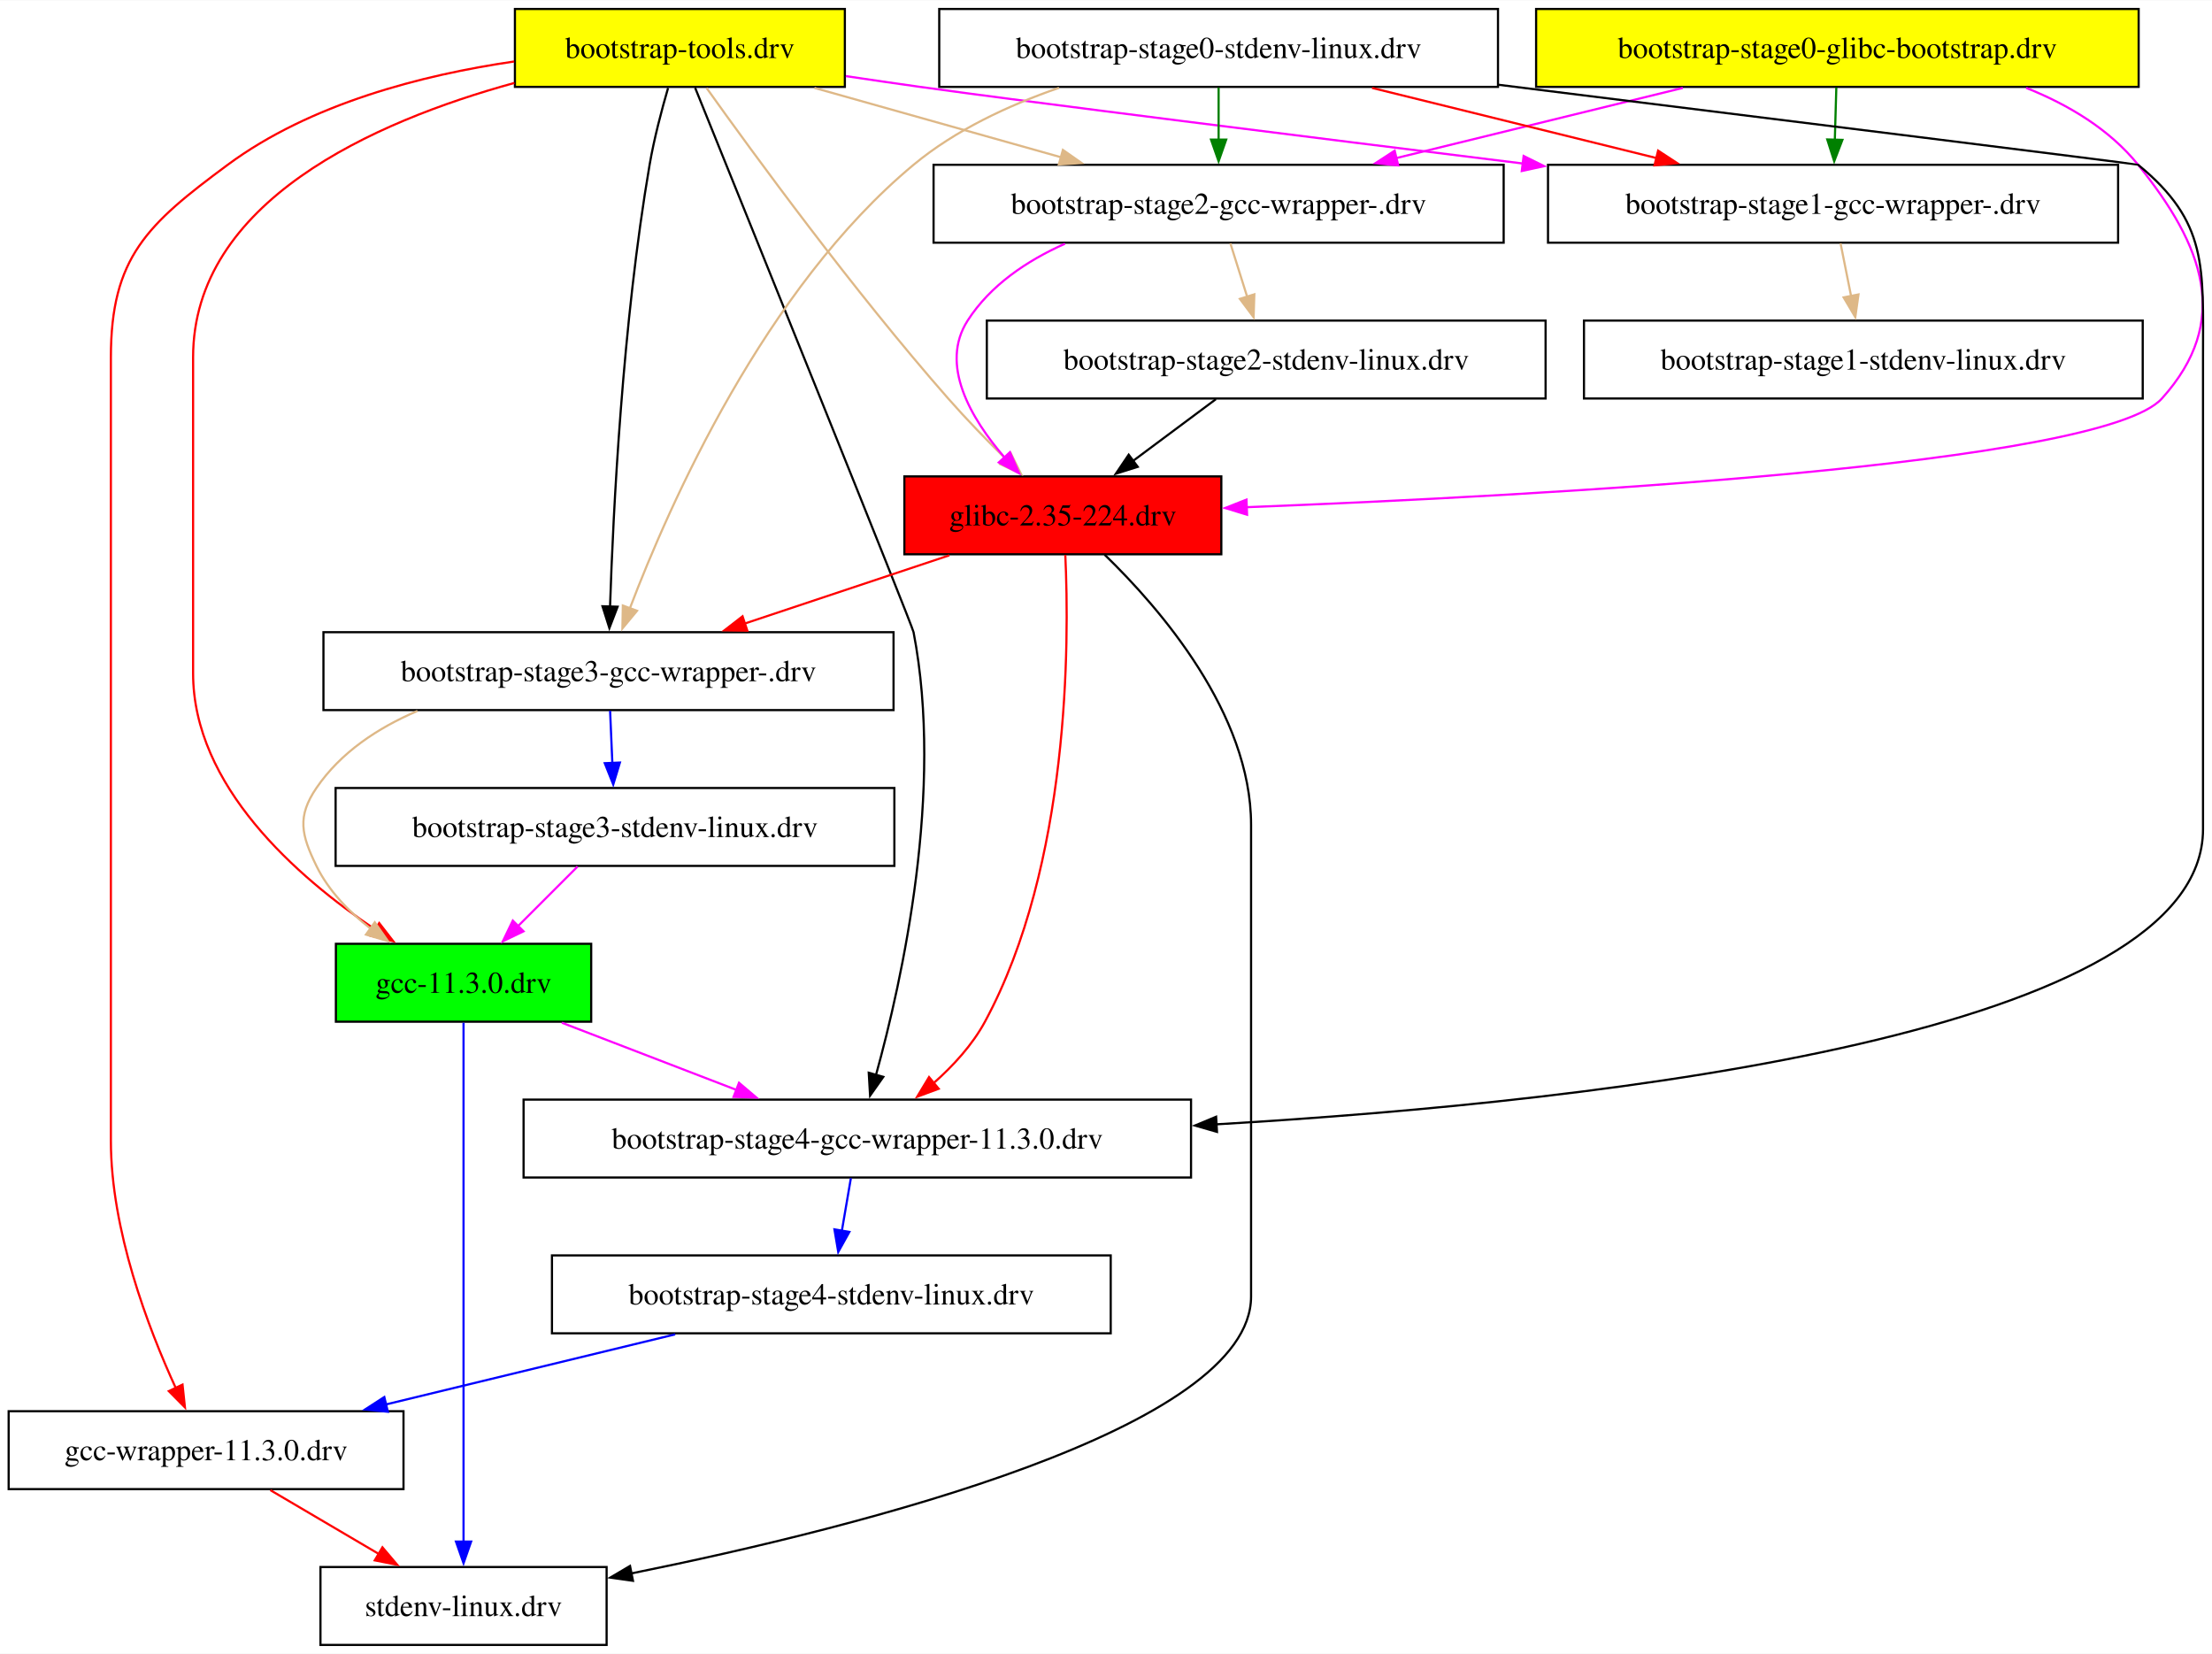
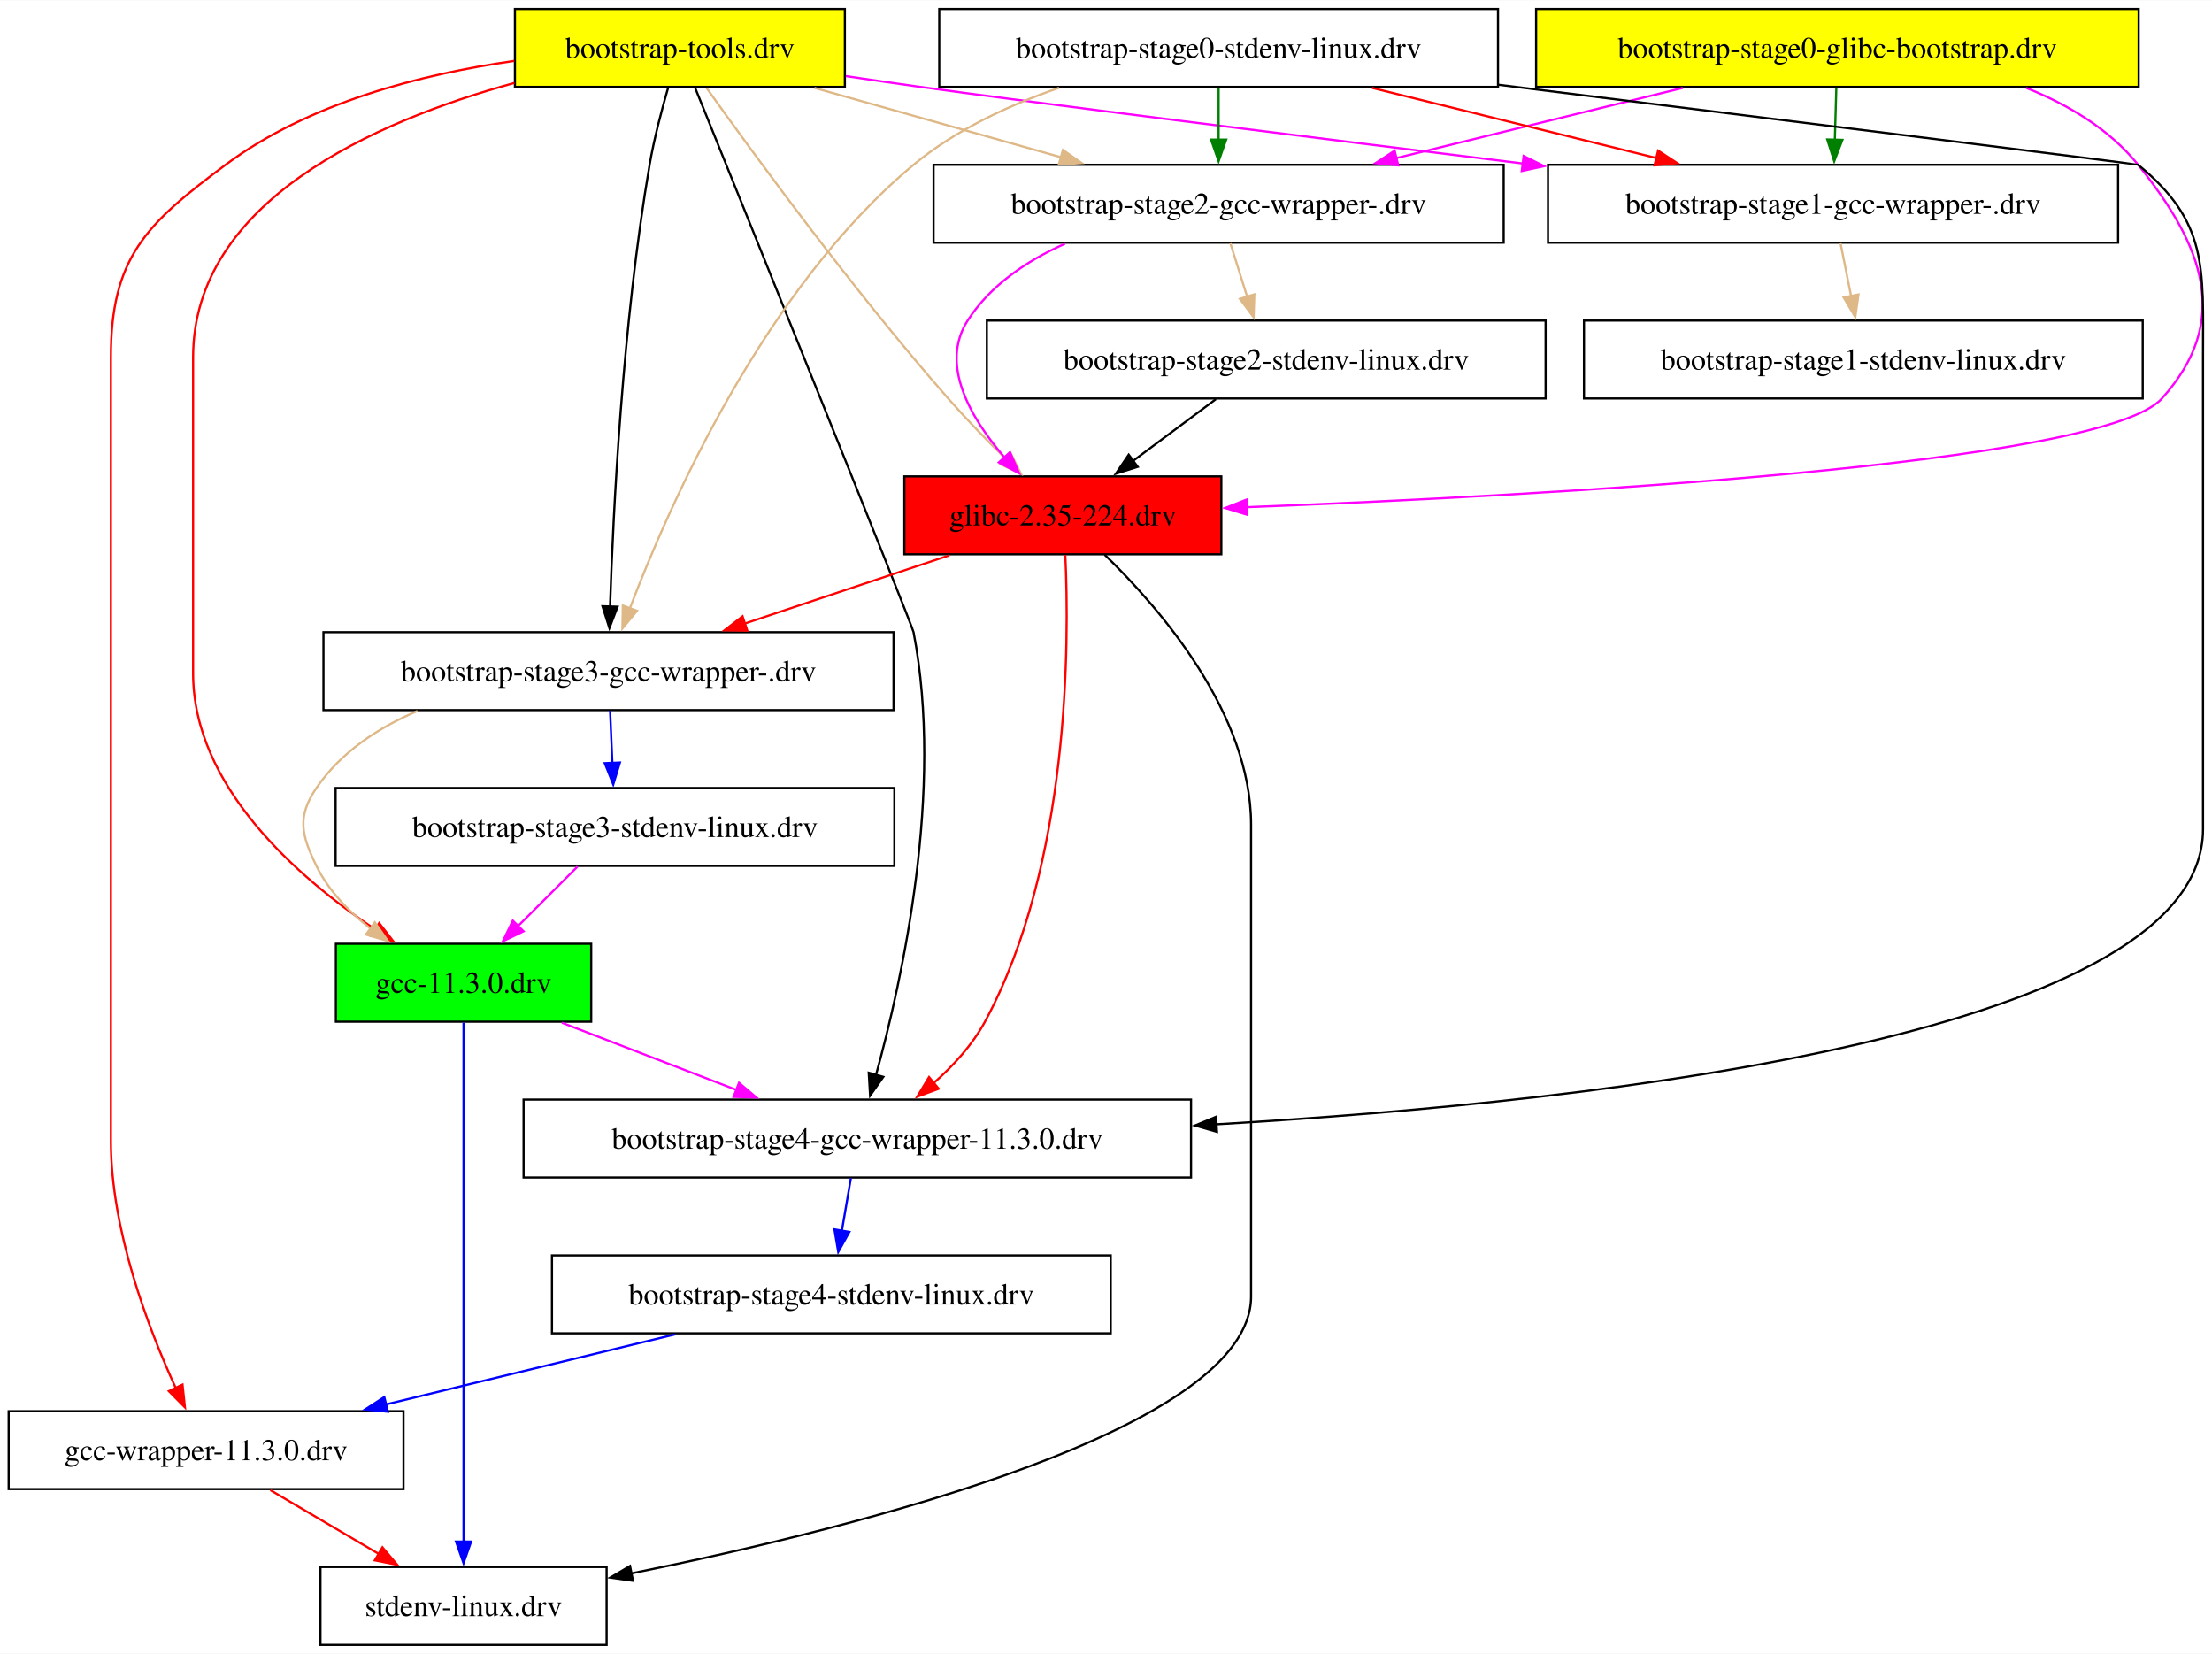
<svg xmlns="http://www.w3.org/2000/svg" width="1022pt" height="764pt" viewBox="0.00 0.00 1022.40 764.00">
  <g id="graph0" class="graph" transform="scale(1 1) rotate(0) translate(4 760)">
    <polygon fill="white" stroke="none" points="-4,4 -4,-760 1018.4,-760 1018.4,4 -4,4" />
    <g id="node1" class="node">
      <polygon fill="#00ff00" stroke="black" points="269.25,-324 151.25,-324 151.25,-288 269.25,-288 269.25,-324" />
      <text text-anchor="middle" x="210.25" y="-301.32" font-family="Times,serif" font-size="14.00">gcc-11.3.0.drv</text>
    </g>
    <g id="node6" class="node">
      <polygon fill="none" stroke="black" points="276.38,-36 144.12,-36 144.12,0 276.38,0 276.38,-36" />
      <text text-anchor="middle" x="210.25" y="-13.32" font-family="Times,serif" font-size="14.00">stdenv-linux.drv</text>
    </g>
    <g id="edge2" class="edge">
      <path fill="none" stroke="blue" d="M210.25,-287.54C210.25,-239.76 210.25,-106.51 210.25,-47.61" />
      <polygon fill="blue" stroke="blue" points="213.75,-47.75 210.25,-37.75 206.75,-47.75 213.75,-47.75" />
    </g>
    <g id="node15" class="node">
      <polygon fill="none" stroke="black" points="546.5,-252 238,-252 238,-216 546.5,-216 546.5,-252" />
      <text text-anchor="middle" x="392.25" y="-229.32" font-family="Times,serif" font-size="14.00">bootstrap-stage4-gcc-wrapper-11.3.0.drv</text>
    </g>
    <g id="edge27" class="edge">
      <path fill="none" stroke="magenta" d="M255.71,-287.52C280.23,-278.08 310.7,-266.37 336.63,-256.39" />
      <polygon fill="magenta" stroke="magenta" points="337.57,-259.78 345.64,-252.93 335.05,-253.25 337.57,-259.78" />
    </g>
    <g id="node2" class="node">
      <polygon fill="#ffff00" stroke="black" points="386.5,-756 234,-756 234,-720 386.5,-720 386.5,-756" />
      <text text-anchor="middle" x="310.25" y="-733.33" font-family="Times,serif" font-size="14.00">bootstrap-tools.drv</text>
    </g>
    <g id="edge10" class="edge">
      <path fill="none" stroke="red" d="M233.76,-721.82C168.53,-703.91 85.25,-666.94 85.25,-595 85.25,-595 85.25,-595 85.25,-449 85.25,-396.99 133.08,-354.99 169.56,-330.52" />
      <polygon fill="red" stroke="red" points="171.27,-333.58 177.76,-325.21 167.46,-327.71 171.27,-333.58" />
    </g>
    <g id="node4" class="node">
      <polygon fill="#ff0000" stroke="black" points="560.5,-540 414,-540 414,-504 560.5,-504 560.5,-540" />
      <text text-anchor="middle" x="487.25" y="-517.33" font-family="Times,serif" font-size="14.00">glibc-2.35-224.drv</text>
    </g>
    <g id="edge14" class="edge">
      <path fill="none" stroke="burlywood" d="M322.58,-719.5C344.12,-689.3 390.47,-625.83 434.25,-576 442.58,-566.52 452.21,-556.61 460.95,-547.96" />
      <polygon fill="burlywood" stroke="burlywood" points="463.2,-550.66 467.91,-541.17 458.31,-545.65 463.2,-550.66" />
    </g>
    <g id="node5" class="node">
      <polygon fill="none" stroke="black" points="182.5,-108 0,-108 0,-72 182.5,-72 182.5,-108" />
      <text text-anchor="middle" x="91.25" y="-85.33" font-family="Times,serif" font-size="14.00">gcc-wrapper-11.3.0.drv</text>
    </g>
    <g id="edge4" class="edge">
-       <path fill="none" stroke="red" d="M233.64,-731.73C191.21,-725.54 139.47,-712.27 101.25,-684 64.05,-656.48 47.25,-641.27 47.25,-595 47.25,-595 47.25,-595 47.25,-233 47.25,-191.76 64.39,-146.68 77.28,-118.62" />
+       <path fill="none" stroke="red" d="M233.69,-732C190.93,-725.91 138.69,-712.65 100.25,-684 63.34,-656.49 47.25,-641.04 47.25,-595 47.25,-595 47.25,-595 47.25,-233 47.25,-191.76 64.39,-146.68 77.28,-118.62" />
      <polygon fill="red" stroke="red" points="80.36,-120.3 81.48,-109.76 74.03,-117.29 80.36,-120.3" />
    </g>
    <g id="node8" class="node">
      <polygon fill="none" stroke="black" points="409,-468 145.5,-468 145.5,-432 409,-432 409,-468" />
      <text text-anchor="middle" x="277.25" y="-445.32" font-family="Times,serif" font-size="14.00">bootstrap-stage3-gcc-wrapper-.drv</text>
    </g>
    <g id="edge17" class="edge">
      <path fill="none" stroke="black" d="M304.79,-719.5C301.81,-709.26 298.31,-696.01 296.25,-684 283.74,-611.05 279.41,-523.8 277.96,-479.64" />
      <polygon fill="black" stroke="black" points="281.46,-479.78 277.66,-469.89 274.47,-479.99 281.46,-479.78" />
    </g>
    <g id="node10" class="node">
      <polygon fill="none" stroke="black" points="691,-684 427.5,-684 427.5,-648 691,-648 691,-684" />
      <text text-anchor="middle" x="559.25" y="-661.33" font-family="Times,serif" font-size="14.00">bootstrap-stage2-gcc-wrapper-.drv</text>
    </g>
    <g id="edge7" class="edge">
      <path fill="none" stroke="burlywood" d="M372.44,-719.52C407.03,-709.79 450.28,-697.64 486.44,-687.47" />
      <polygon fill="burlywood" stroke="burlywood" points="487.28,-690.87 495.96,-684.79 485.39,-684.13 487.28,-690.87" />
    </g>
    <g id="node13" class="node">
      <polygon fill="none" stroke="black" points="975,-684 711.5,-684 711.5,-648 975,-648 975,-684" />
      <text text-anchor="middle" x="843.25" y="-661.33" font-family="Times,serif" font-size="14.00">bootstrap-stage1-gcc-wrapper-.drv</text>
    </g>
    <g id="edge21" class="edge">
      <path fill="none" stroke="magenta" d="M386.94,-724.98C398.43,-723.26 410.15,-721.55 421.25,-720 473.59,-712.71 599.32,-697 700.02,-684.57" />
      <polygon fill="magenta" stroke="magenta" points="700.23,-688.07 709.73,-683.37 699.38,-681.12 700.23,-688.07" />
    </g>
    <g id="edge26" class="edge">
      <path fill="none" stroke="black" d="M317.29,-719.59C341.16,-660.55 417.61,-471.34 418.25,-468 432.36,-394.97 413.08,-307.47 400.89,-263.38" />
      <polygon fill="black" stroke="black" points="404.27,-262.5 398.16,-253.84 397.54,-264.42 404.27,-262.5" />
    </g>
    <g id="node3" class="node">
      <polygon fill="#ffff00" stroke="black" points="984.5,-756 706,-756 706,-720 984.5,-720 984.5,-756" />
      <text text-anchor="middle" x="845.25" y="-733.33" font-family="Times,serif" font-size="14.00">bootstrap-stage0-glibc-bootstrap.drv</text>
    </g>
    <g id="edge16" class="edge">
      <path fill="none" stroke="magenta" d="M932.53,-719.53C952.14,-711.7 971.03,-700.38 984.25,-684 1014.55,-646.45 1027.55,-611.84 995.25,-576 967.5,-545.2 709.25,-531.12 572.04,-525.76" />
      <polygon fill="magenta" stroke="magenta" points="572.4,-522.28 562.27,-525.39 572.13,-529.27 572.4,-522.28" />
    </g>
    <g id="edge9" class="edge">
      <path fill="none" stroke="magenta" d="M773.82,-719.52C733.57,-709.67 683.13,-697.32 641.27,-687.07" />
      <polygon fill="magenta" stroke="magenta" points="642.28,-683.72 631.74,-684.74 640.62,-690.52 642.28,-683.72" />
    </g>
    <g id="edge23" class="edge">
      <path fill="none" stroke="green" d="M844.76,-719.7C844.55,-712.41 844.3,-703.73 844.07,-695.54" />
      <polygon fill="green" stroke="green" points="847.57,-695.51 843.78,-685.62 840.57,-695.71 847.57,-695.51" />
    </g>
    <g id="edge3" class="edge">
      <path fill="none" stroke="black" d="M506.56,-503.82C532.19,-479.01 574.25,-430.46 574.25,-379 574.25,-379 574.25,-379 574.25,-161 574.25,-99.99 394.53,-54.61 287.65,-33.01" />
      <polygon fill="black" stroke="black" points="288.57,-29.63 278.07,-31.11 287.2,-36.49 288.57,-29.63" />
    </g>
    <g id="edge18" class="edge">
      <path fill="none" stroke="red" d="M434.8,-503.52C406.13,-493.96 370.41,-482.05 340.24,-472" />
      <polygon fill="red" stroke="red" points="341.42,-468.7 330.83,-468.86 339.21,-475.34 341.42,-468.7" />
    </g>
    <g id="edge28" class="edge">
      <path fill="none" stroke="red" d="M488.39,-503.68C490.27,-463.24 490.51,-360.53 451.25,-288 445.44,-277.26 436.58,-267.61 427.47,-259.57" />
      <polygon fill="red" stroke="red" points="429.87,-257.01 419.93,-253.34 425.41,-262.41 429.87,-257.01" />
    </g>
    <g id="edge1" class="edge">
      <path fill="none" stroke="red" d="M120.97,-71.52C136.14,-62.6 154.78,-51.63 171.1,-42.03" />
      <polygon fill="red" stroke="red" points="172.76,-45.11 179.6,-37.03 169.21,-39.08 172.76,-45.11" />
    </g>
    <g id="node7" class="node">
      <polygon fill="none" stroke="black" points="509.38,-180 251.12,-180 251.12,-144 509.38,-144 509.38,-180" />
      <text text-anchor="middle" x="380.25" y="-157.32" font-family="Times,serif" font-size="14.00">bootstrap-stage4-stdenv-linux.drv</text>
    </g>
    <g id="edge5" class="edge">
      <path fill="none" stroke="blue" d="M308.07,-143.52C267.48,-133.68 216.62,-121.37 174.37,-111.13" />
      <polygon fill="blue" stroke="blue" points="175.28,-107.75 164.73,-108.8 173.63,-114.55 175.28,-107.75" />
    </g>
    <g id="edge12" class="edge">
      <path fill="none" stroke="burlywood" d="M188.95,-431.6C170.6,-423.77 153.45,-412.44 142.25,-396 133.24,-382.78 135.23,-374.38 142.25,-360 147.83,-348.57 157.2,-338.89 167.23,-331.05" />
      <polygon fill="burlywood" stroke="burlywood" points="169.22,-333.93 175.3,-325.26 165.14,-328.25 169.22,-333.93" />
    </g>
    <g id="node9" class="node">
      <polygon fill="none" stroke="black" points="409.38,-396 151.12,-396 151.12,-360 409.38,-360 409.38,-396" />
      <text text-anchor="middle" x="280.25" y="-373.32" font-family="Times,serif" font-size="14.00">bootstrap-stage3-stdenv-linux.drv</text>
    </g>
    <g id="edge6" class="edge">
      <path fill="none" stroke="blue" d="M277.99,-431.7C278.3,-424.41 278.68,-415.73 279.03,-407.54" />
      <polygon fill="blue" stroke="blue" points="282.52,-407.76 279.45,-397.62 275.53,-407.46 282.52,-407.76" />
    </g>
    <g id="edge11" class="edge">
      <path fill="none" stroke="magenta" d="M262.95,-359.7C254.64,-351.39 244.53,-341.28 235.39,-332.14" />
      <polygon fill="magenta" stroke="magenta" points="237.97,-329.77 228.42,-325.17 233.02,-334.72 237.97,-329.77" />
    </g>
    <g id="edge13" class="edge">
      <path fill="none" stroke="magenta" d="M488.25,-647.53C470.59,-639.65 453.72,-628.3 443.25,-612 430.2,-591.69 444.6,-566.96 460.33,-548.72" />
      <polygon fill="magenta" stroke="magenta" points="462.82,-551.19 467.01,-541.46 457.66,-546.45 462.82,-551.19" />
    </g>
    <g id="node12" class="node">
      <polygon fill="none" stroke="black" points="710.38,-612 452.12,-612 452.12,-576 710.38,-576 710.38,-612" />
      <text text-anchor="middle" x="581.25" y="-589.33" font-family="Times,serif" font-size="14.00">bootstrap-stage2-stdenv-linux.drv</text>
    </g>
    <g id="edge20" class="edge">
      <path fill="none" stroke="burlywood" d="M564.69,-647.7C567.03,-640.24 569.83,-631.32 572.46,-622.97" />
      <polygon fill="burlywood" stroke="burlywood" points="575.76,-624.14 575.42,-613.55 569.08,-622.04 575.76,-624.14" />
    </g>
    <g id="node11" class="node">
      <polygon fill="none" stroke="black" points="688.38,-756 430.12,-756 430.12,-720 688.38,-720 688.38,-756" />
      <text text-anchor="middle" x="559.25" y="-733.33" font-family="Times,serif" font-size="14.00">bootstrap-stage0-stdenv-linux.drv</text>
    </g>
    <g id="edge19" class="edge">
      <path fill="none" stroke="burlywood" d="M485.5,-719.57C462.22,-711.5 437.56,-700.04 418.25,-684 349.56,-626.95 305.48,-527.26 287.08,-478.9" />
      <polygon fill="burlywood" stroke="burlywood" points="290.44,-477.89 283.68,-469.73 283.88,-480.32 290.44,-477.89" />
    </g>
    <g id="edge8" class="edge">
      <path fill="none" stroke="green" d="M559.25,-719.7C559.25,-712.41 559.25,-703.73 559.25,-695.54" />
      <polygon fill="green" stroke="green" points="562.75,-695.62 559.25,-685.62 555.75,-695.62 562.75,-695.62" />
    </g>
    <g id="edge22" class="edge">
      <path fill="none" stroke="red" d="M630.18,-719.52C670.15,-709.67 720.24,-697.32 761.8,-687.07" />
      <polygon fill="red" stroke="red" points="762.39,-690.54 771.26,-684.74 760.71,-683.74 762.39,-690.54" />
    </g>
    <g id="edge29" class="edge">
      <path fill="none" stroke="black" d="M688.64,-720.97C813.53,-705.48 983.89,-684.3 984.25,-684 1016.58,-657.59 1014.25,-636.74 1014.25,-595 1014.25,-595 1014.25,-595 1014.25,-377 1014.25,-283.29 742.51,-251.42 558.26,-240.58" />
      <polygon fill="black" stroke="black" points="558.5,-237.09 548.31,-240.02 558.1,-244.08 558.5,-237.09" />
    </g>
    <g id="edge15" class="edge">
      <path fill="none" stroke="black" d="M558.01,-575.7C546.38,-567.03 532.1,-556.4 519.43,-546.96" />
      <polygon fill="black" stroke="black" points="521.87,-544.42 511.76,-541.25 517.69,-550.03 521.87,-544.42" />
    </g>
    <g id="node14" class="node">
      <polygon fill="none" stroke="black" points="986.38,-612 728.12,-612 728.12,-576 986.38,-576 986.38,-612" />
      <text text-anchor="middle" x="857.25" y="-589.33" font-family="Times,serif" font-size="14.00">bootstrap-stage1-stdenv-linux.drv</text>
    </g>
    <g id="edge24" class="edge">
      <path fill="none" stroke="burlywood" d="M846.71,-647.7C848.19,-640.32 849.95,-631.52 851.6,-623.25" />
      <polygon fill="burlywood" stroke="burlywood" points="855,-624.08 853.53,-613.59 848.14,-622.71 855,-624.08" />
    </g>
    <g id="edge25" class="edge">
      <path fill="none" stroke="blue" d="M389.28,-215.7C388.02,-208.32 386.51,-199.52 385.09,-191.25" />
      <polygon fill="blue" stroke="blue" points="388.58,-190.86 383.44,-181.6 381.68,-192.04 388.58,-190.86" />
    </g>
  </g>
</svg>
